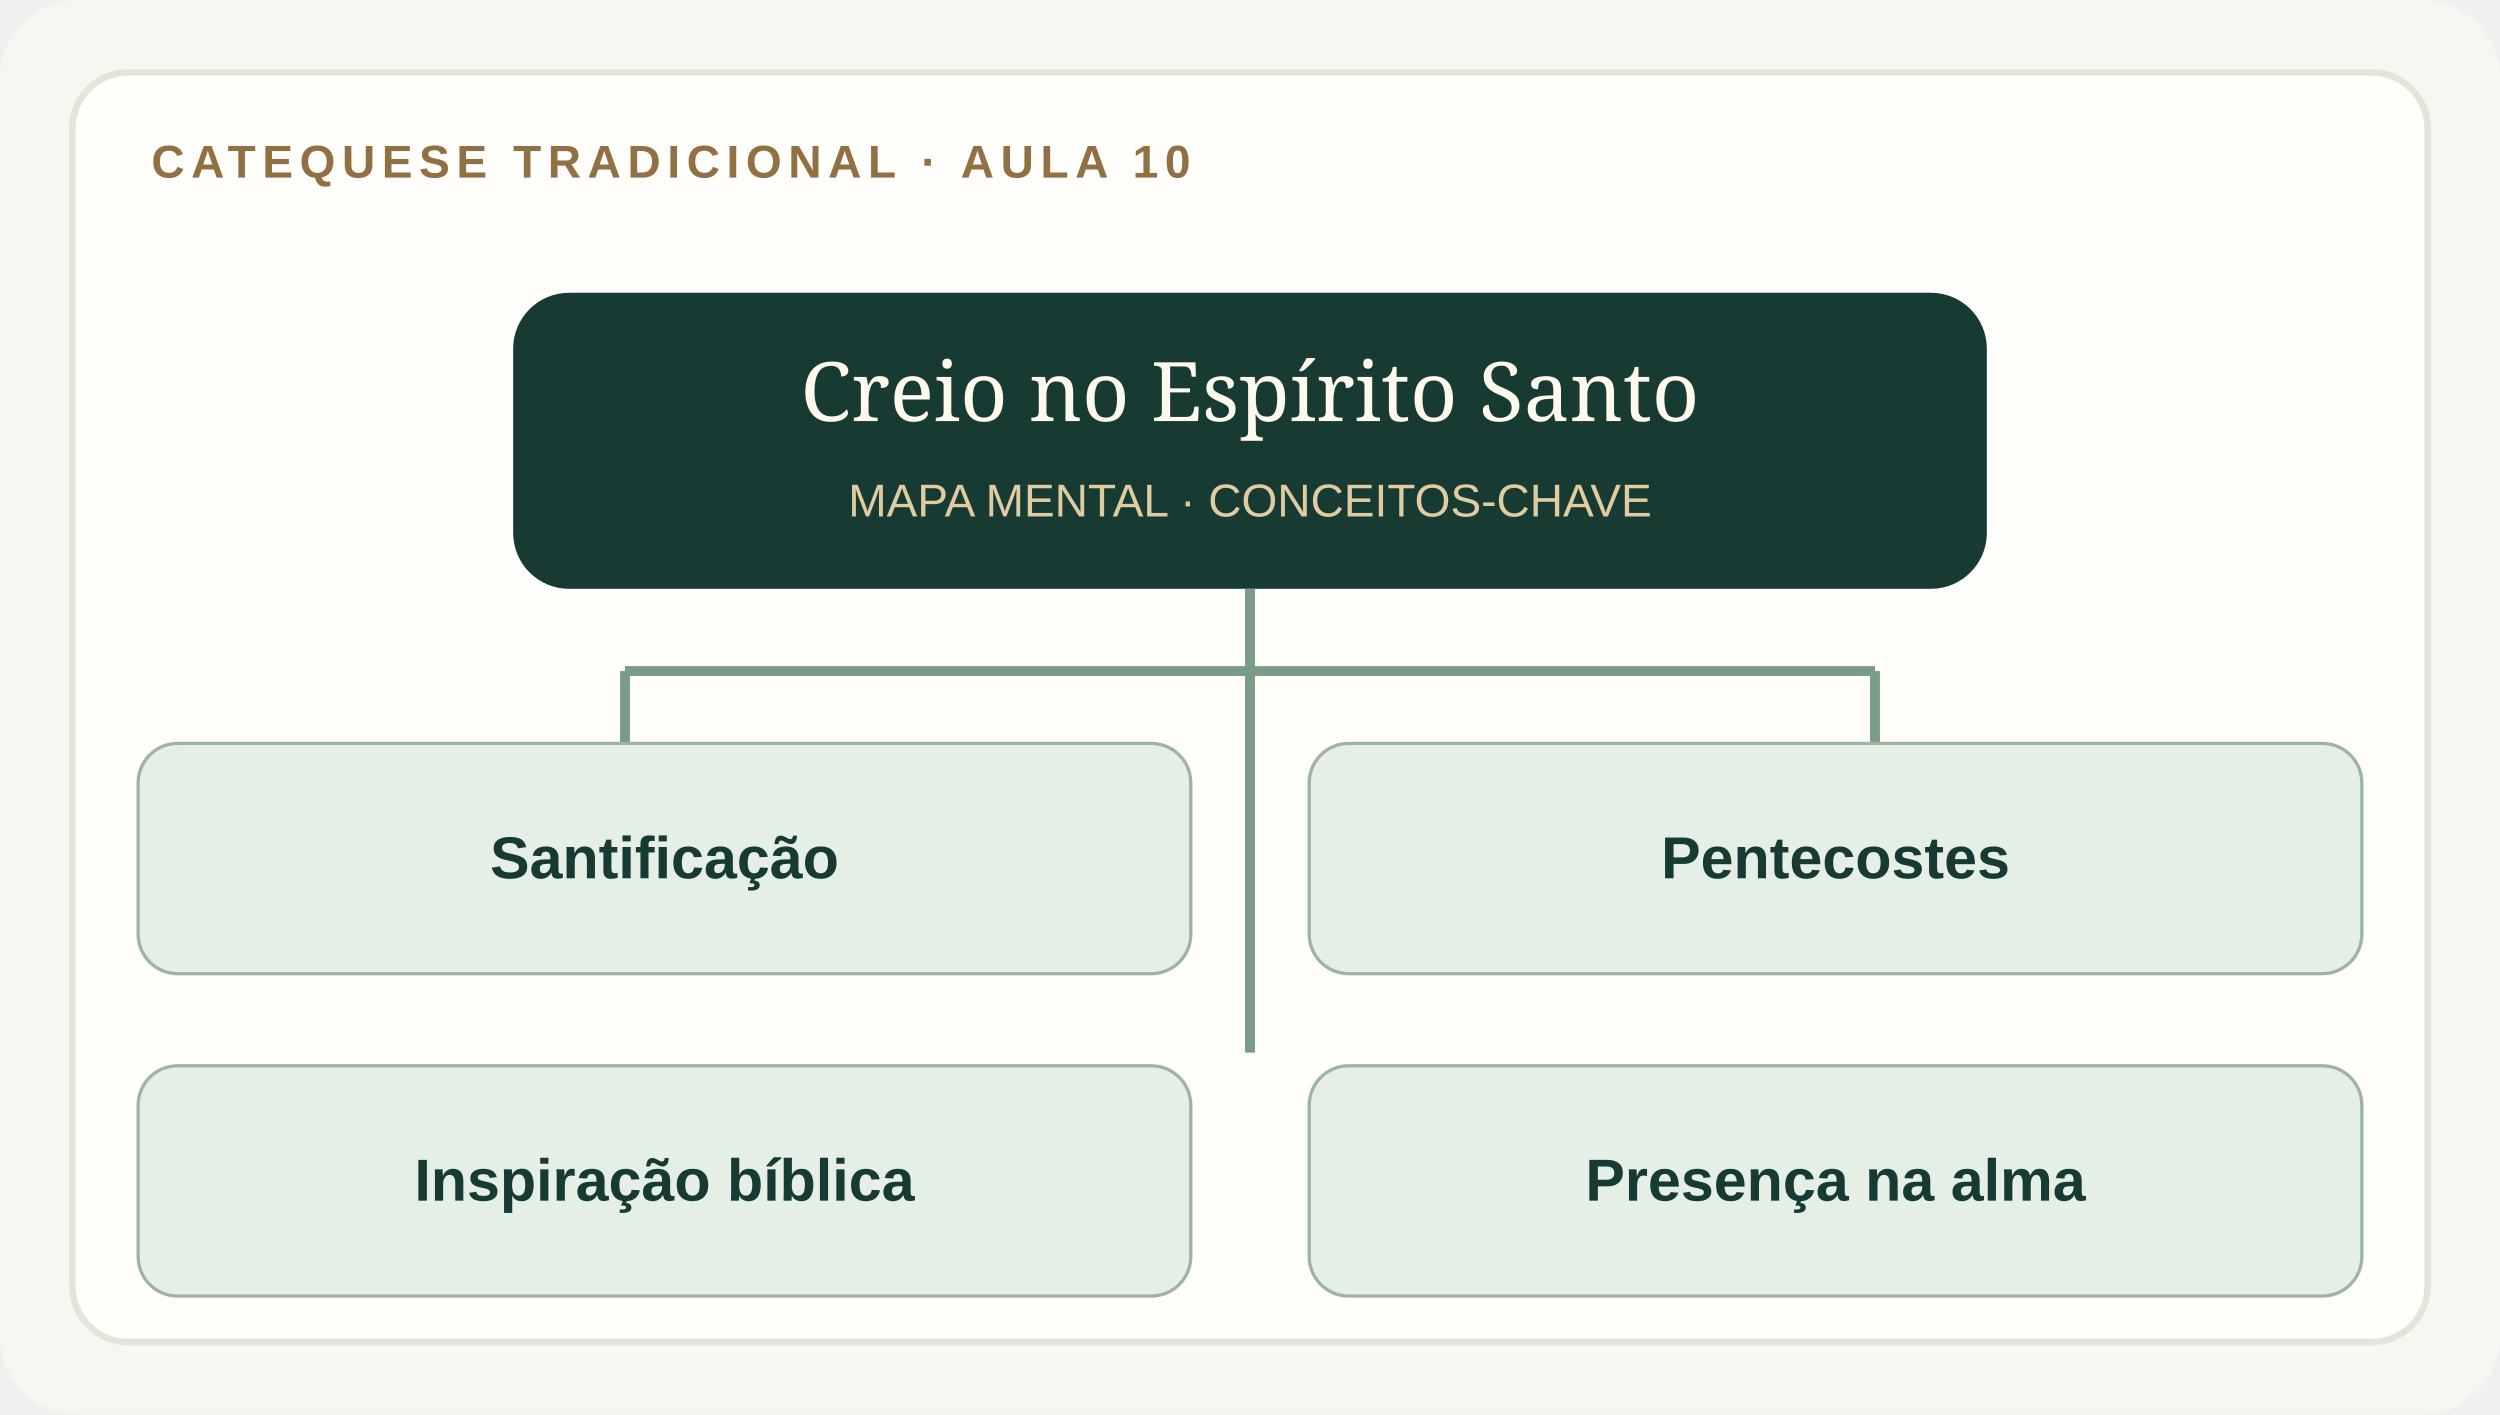
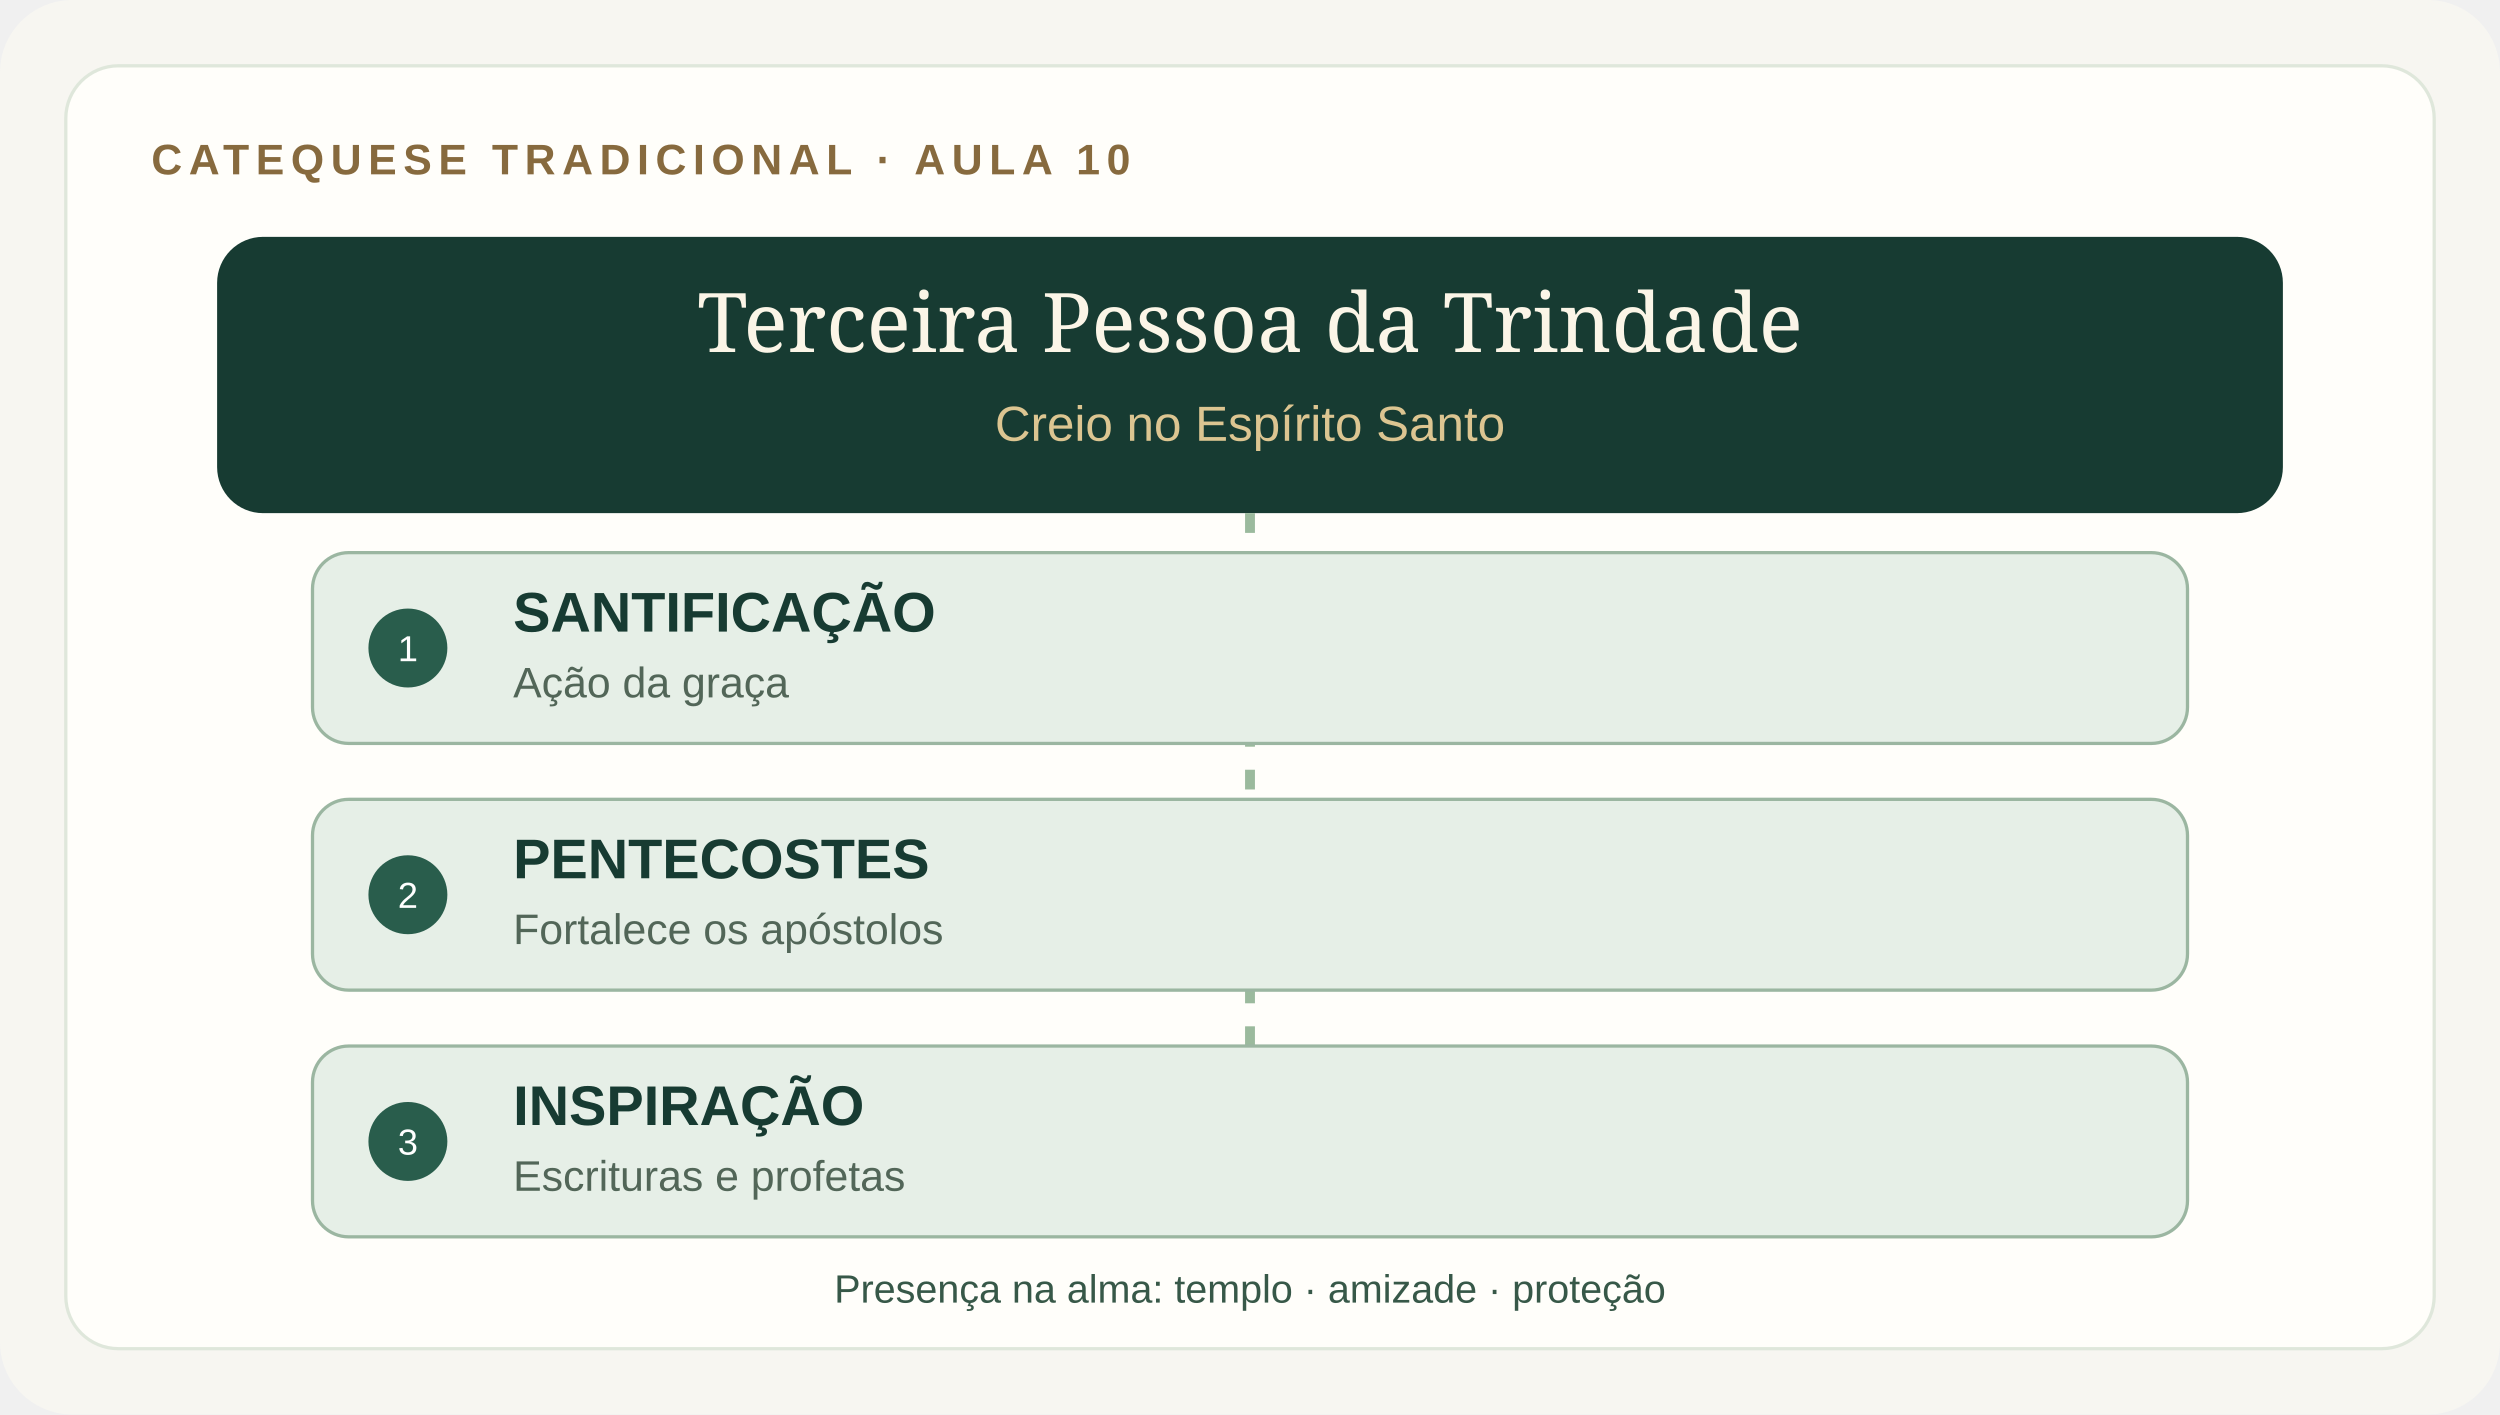
- <svg xmlns="http://www.w3.org/2000/svg" viewBox="0 0 760 430" role="img" aria-labelledby="title desc">
-   <rect width="760" height="430" rx="24" fill="#F7F6F1" />
-   <rect x="22" y="22" width="716" height="386" rx="17" fill="#FFFEFA" stroke="#E1E5DA" stroke-width="2" />
-   <text x="46" y="54" fill="#917044" font-size="14" font-family="Arial,sans-serif" font-weight="bold" letter-spacing="2">CATEQUESE TRADICIONAL · AULA 10</text>
-   <rect x="156" y="89" width="448" height="90" rx="17" fill="#173B32" />
-   <text x="380" y="128" font-family="Georgia,serif" fill="#FFF9ED" text-anchor="middle" font-size="25">Creio no Espírito Santo</text>
-   <text x="380" y="157" font-size="14" fill="#E1CCA1" text-anchor="middle" font-family="Arial,sans-serif">MAPA MENTAL · CONCEITOS-CHAVE</text>
-   <g stroke="#7A9B85" stroke-width="3" fill="none">
-     <path d="M380 179V204M190 204H570M190 204V226M570 204V226M190 204H380V320M570 204H380V320" />
-   </g>
-   <rect x="42" y="226" width="320" height="70" rx="12" fill="#E6EFE6" stroke="#9CB4A1" />
-   <text x="202" y="267" text-anchor="middle" font-size="18" font-family="Arial,sans-serif" font-weight="bold" fill="#173B32">Santificação</text>
-   <rect x="398" y="226" width="320" height="70" rx="12" fill="#E6EFE6" stroke="#9CB4A1" />
-   <text x="558" y="267" text-anchor="middle" font-size="18" font-family="Arial,sans-serif" font-weight="bold" fill="#173B32">Pentecostes</text>
-   <rect x="42" y="324" width="320" height="70" rx="12" fill="#E6EFE6" stroke="#9CB4A1" />
-   <text x="202" y="365" text-anchor="middle" font-size="18" font-family="Arial,sans-serif" font-weight="bold" fill="#173B32">Inspiração bíblica</text>
-   <rect x="398" y="324" width="320" height="70" rx="12" fill="#E6EFE6" stroke="#9CB4A1" />
-   <text x="558" y="365" text-anchor="middle" font-size="18" font-family="Arial,sans-serif" font-weight="bold" fill="#173B32">Presença na alma</text>
+ <svg xmlns="http://www.w3.org/2000/svg" viewBox="0 0 760 430" role="img" aria-labelledby="t10 d10">
+   <rect width="760" height="430" rx="22" fill="#f7f6f1" />
+   <rect x="20" y="20" width="720" height="390" rx="16" fill="#fffefa" stroke="#dfe7db" />
+   <text x="46" y="53" font-family="Arial,sans-serif" font-size="13" font-weight="700" letter-spacing="2" fill="#876a3e">CATEQUESE TRADICIONAL · AULA 10</text>
+   <rect x="66" y="72" width="628" height="84" rx="14" fill="#173b32" />
+   <text x="380" y="107" text-anchor="middle" fill="#fbf5e7" font-size="25" font-family="Georgia,serif">Terceira Pessoa da Trindade</text>
+   <text x="380" y="134" text-anchor="middle" fill="#dcc591" font-size="15" font-family="Arial,sans-serif">Creio no Espírito Santo</text>
+   <path d="M380 156V354" stroke="#9bba9d" stroke-width="3" stroke-dasharray="6 7" />
+   <rect x="95" y="168" rx="11" width="570" height="58" fill="#e6efe7" stroke="#9bb6a1" />
+   <circle cx="124" cy="197" r="12" fill="#295d4c" />
+   <text x="124" y="201" text-anchor="middle" font-size="11" fill="#fff" font-family="Arial,sans-serif">1</text>
+   <text x="156" y="192" font-size="17" font-weight="700" fill="#173b32" font-family="Arial,sans-serif">SANTIFICAÇÃO</text>
+   <text x="156" y="212" font-size="13" fill="#526658" font-family="Arial,sans-serif">Ação da graça</text>
+   <rect x="95" y="243" rx="11" width="570" height="58" fill="#e6efe7" stroke="#9bb6a1" />
+   <circle cx="124" cy="272" r="12" fill="#295d4c" />
+   <text x="124" y="276" text-anchor="middle" font-size="11" fill="#fff" font-family="Arial,sans-serif">2</text>
+   <text x="156" y="267" font-size="17" font-weight="700" fill="#173b32" font-family="Arial,sans-serif">PENTECOSTES</text>
+   <text x="156" y="287" font-size="13" fill="#526658" font-family="Arial,sans-serif">Fortalece os apóstolos</text>
+   <rect x="95" y="318" rx="11" width="570" height="58" fill="#e6efe7" stroke="#9bb6a1" />
+   <circle cx="124" cy="347" r="12" fill="#295d4c" />
+   <text x="124" y="351" text-anchor="middle" font-size="11" fill="#fff" font-family="Arial,sans-serif">3</text>
+   <text x="156" y="342" font-size="17" font-weight="700" fill="#173b32" font-family="Arial,sans-serif">INSPIRAÇÃO</text>
+   <text x="156" y="362" font-size="13" fill="#526658" font-family="Arial,sans-serif">Escrituras e profetas</text>
+   <text x="380" y="396" text-anchor="middle" font-size="12" fill="#375848" font-family="Arial,sans-serif">Presença na alma: templo · amizade · proteção</text>
</svg>
